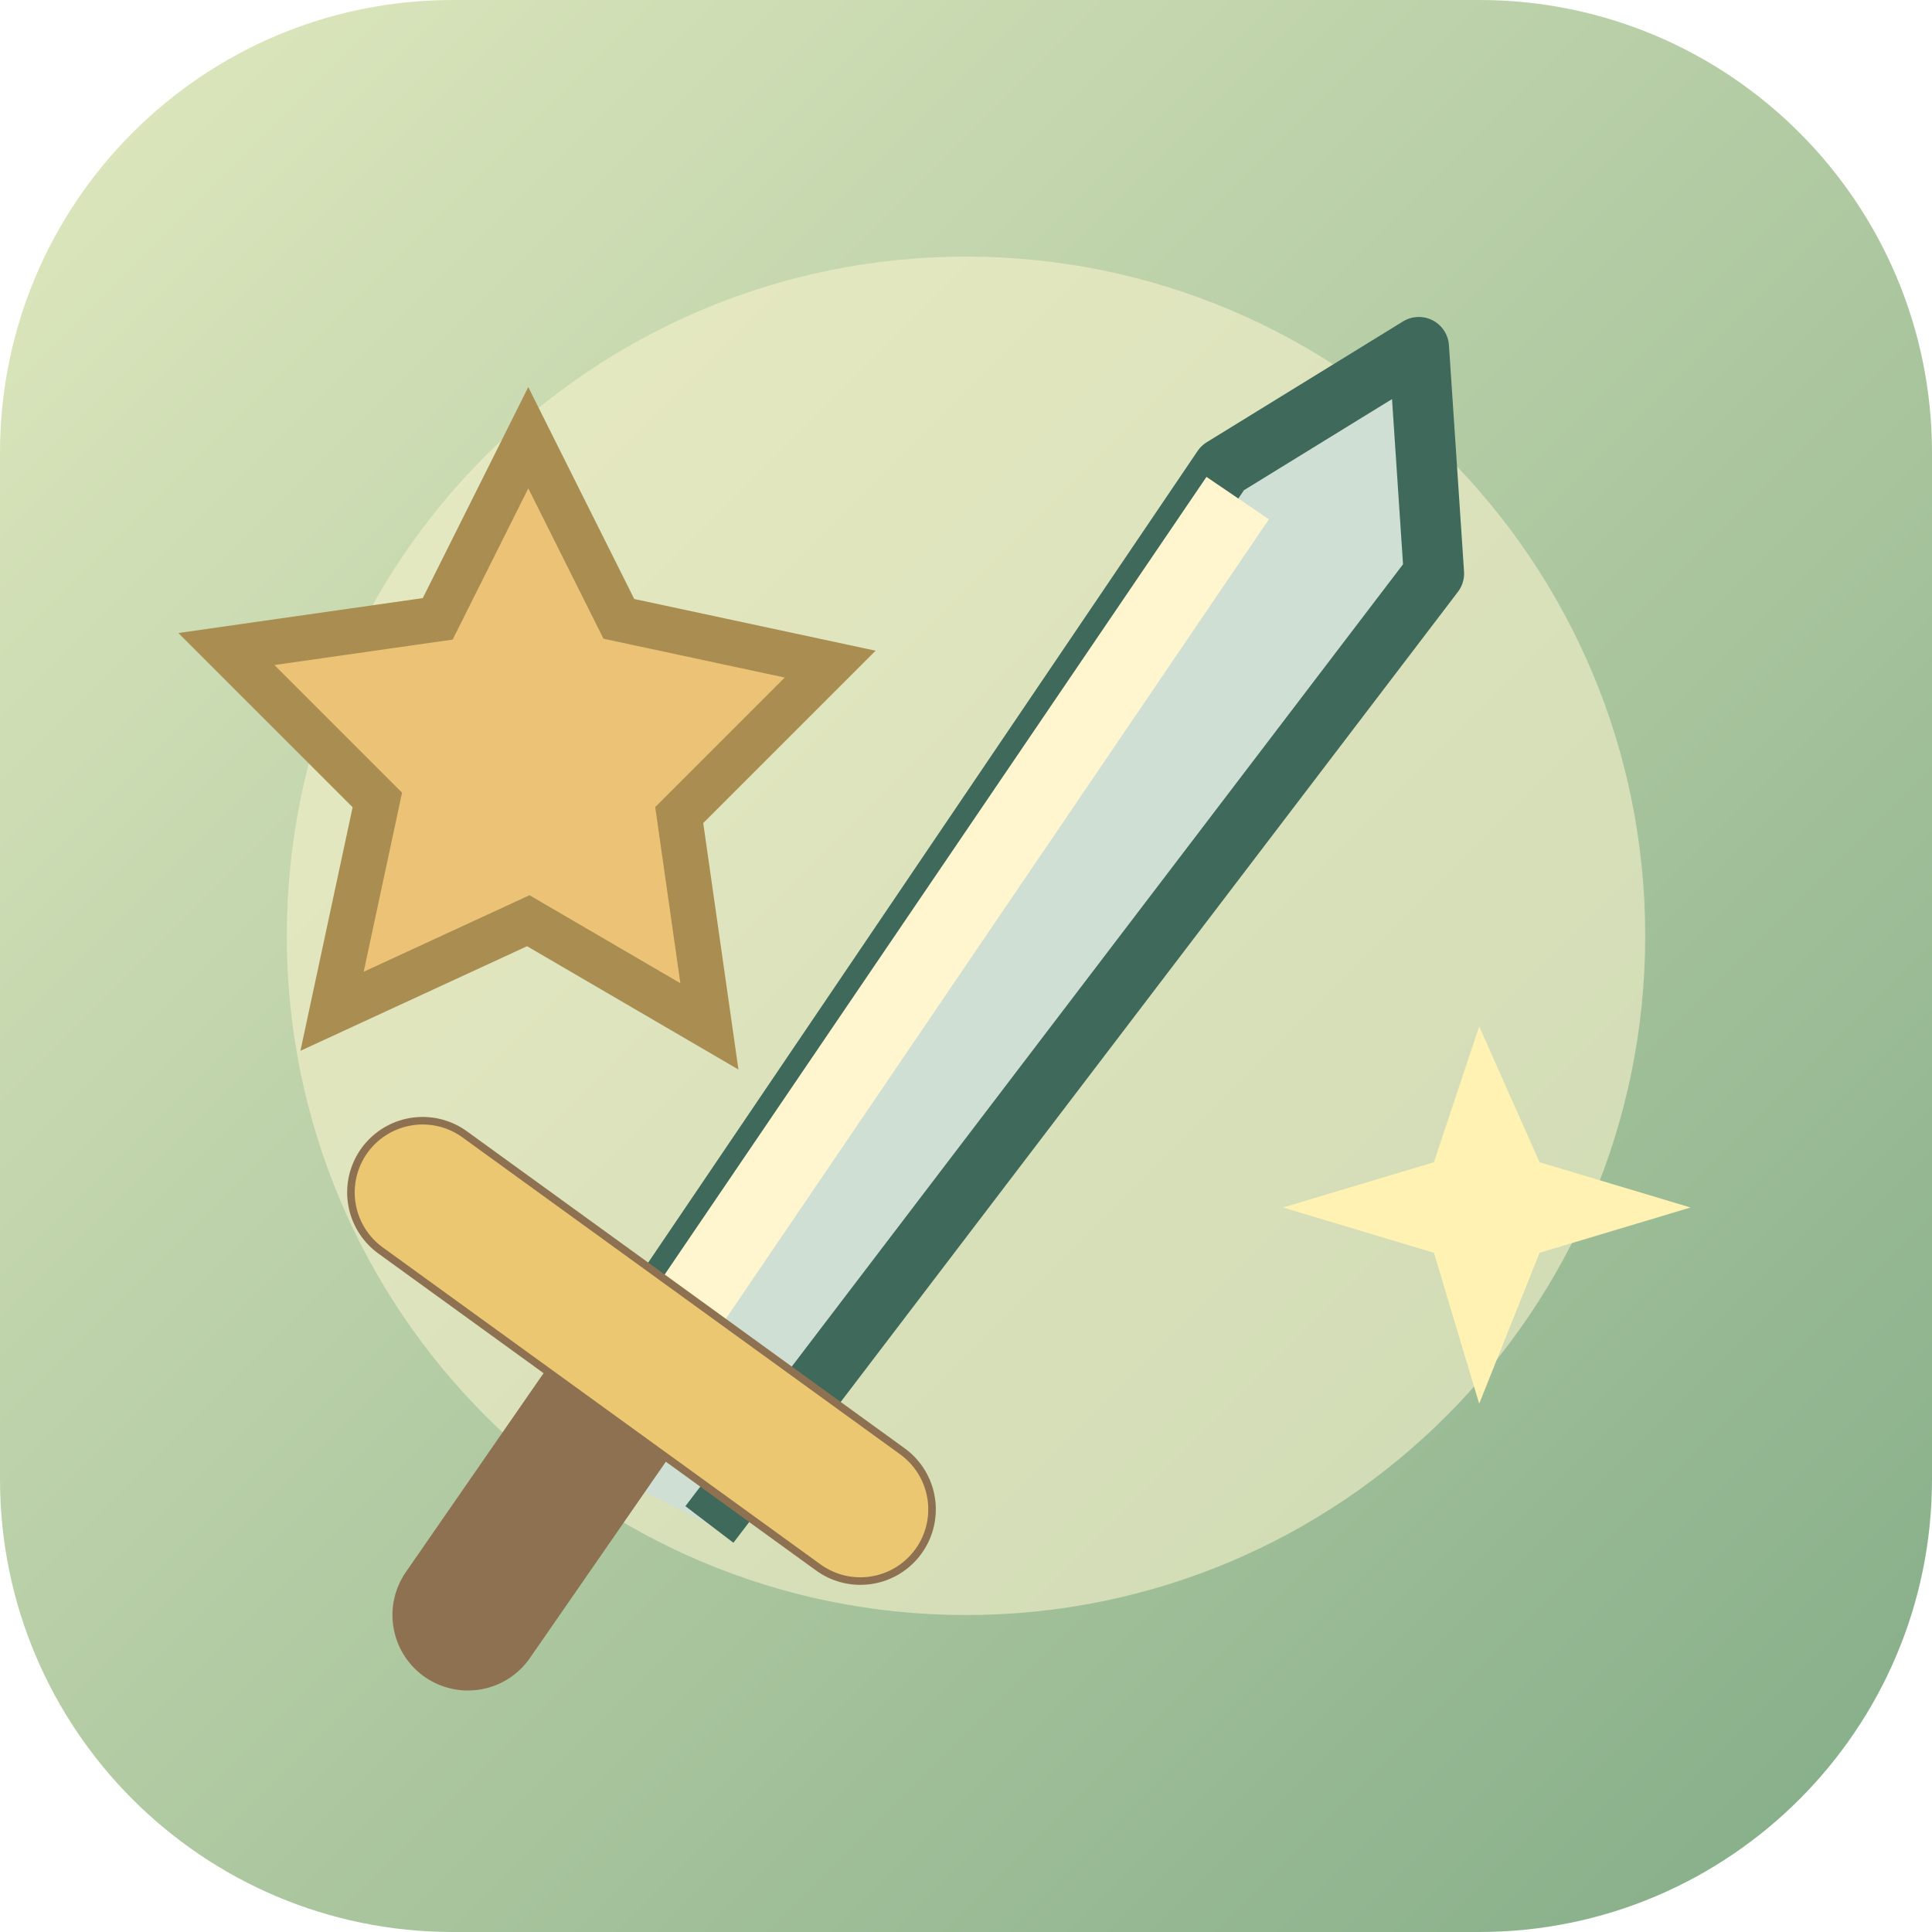
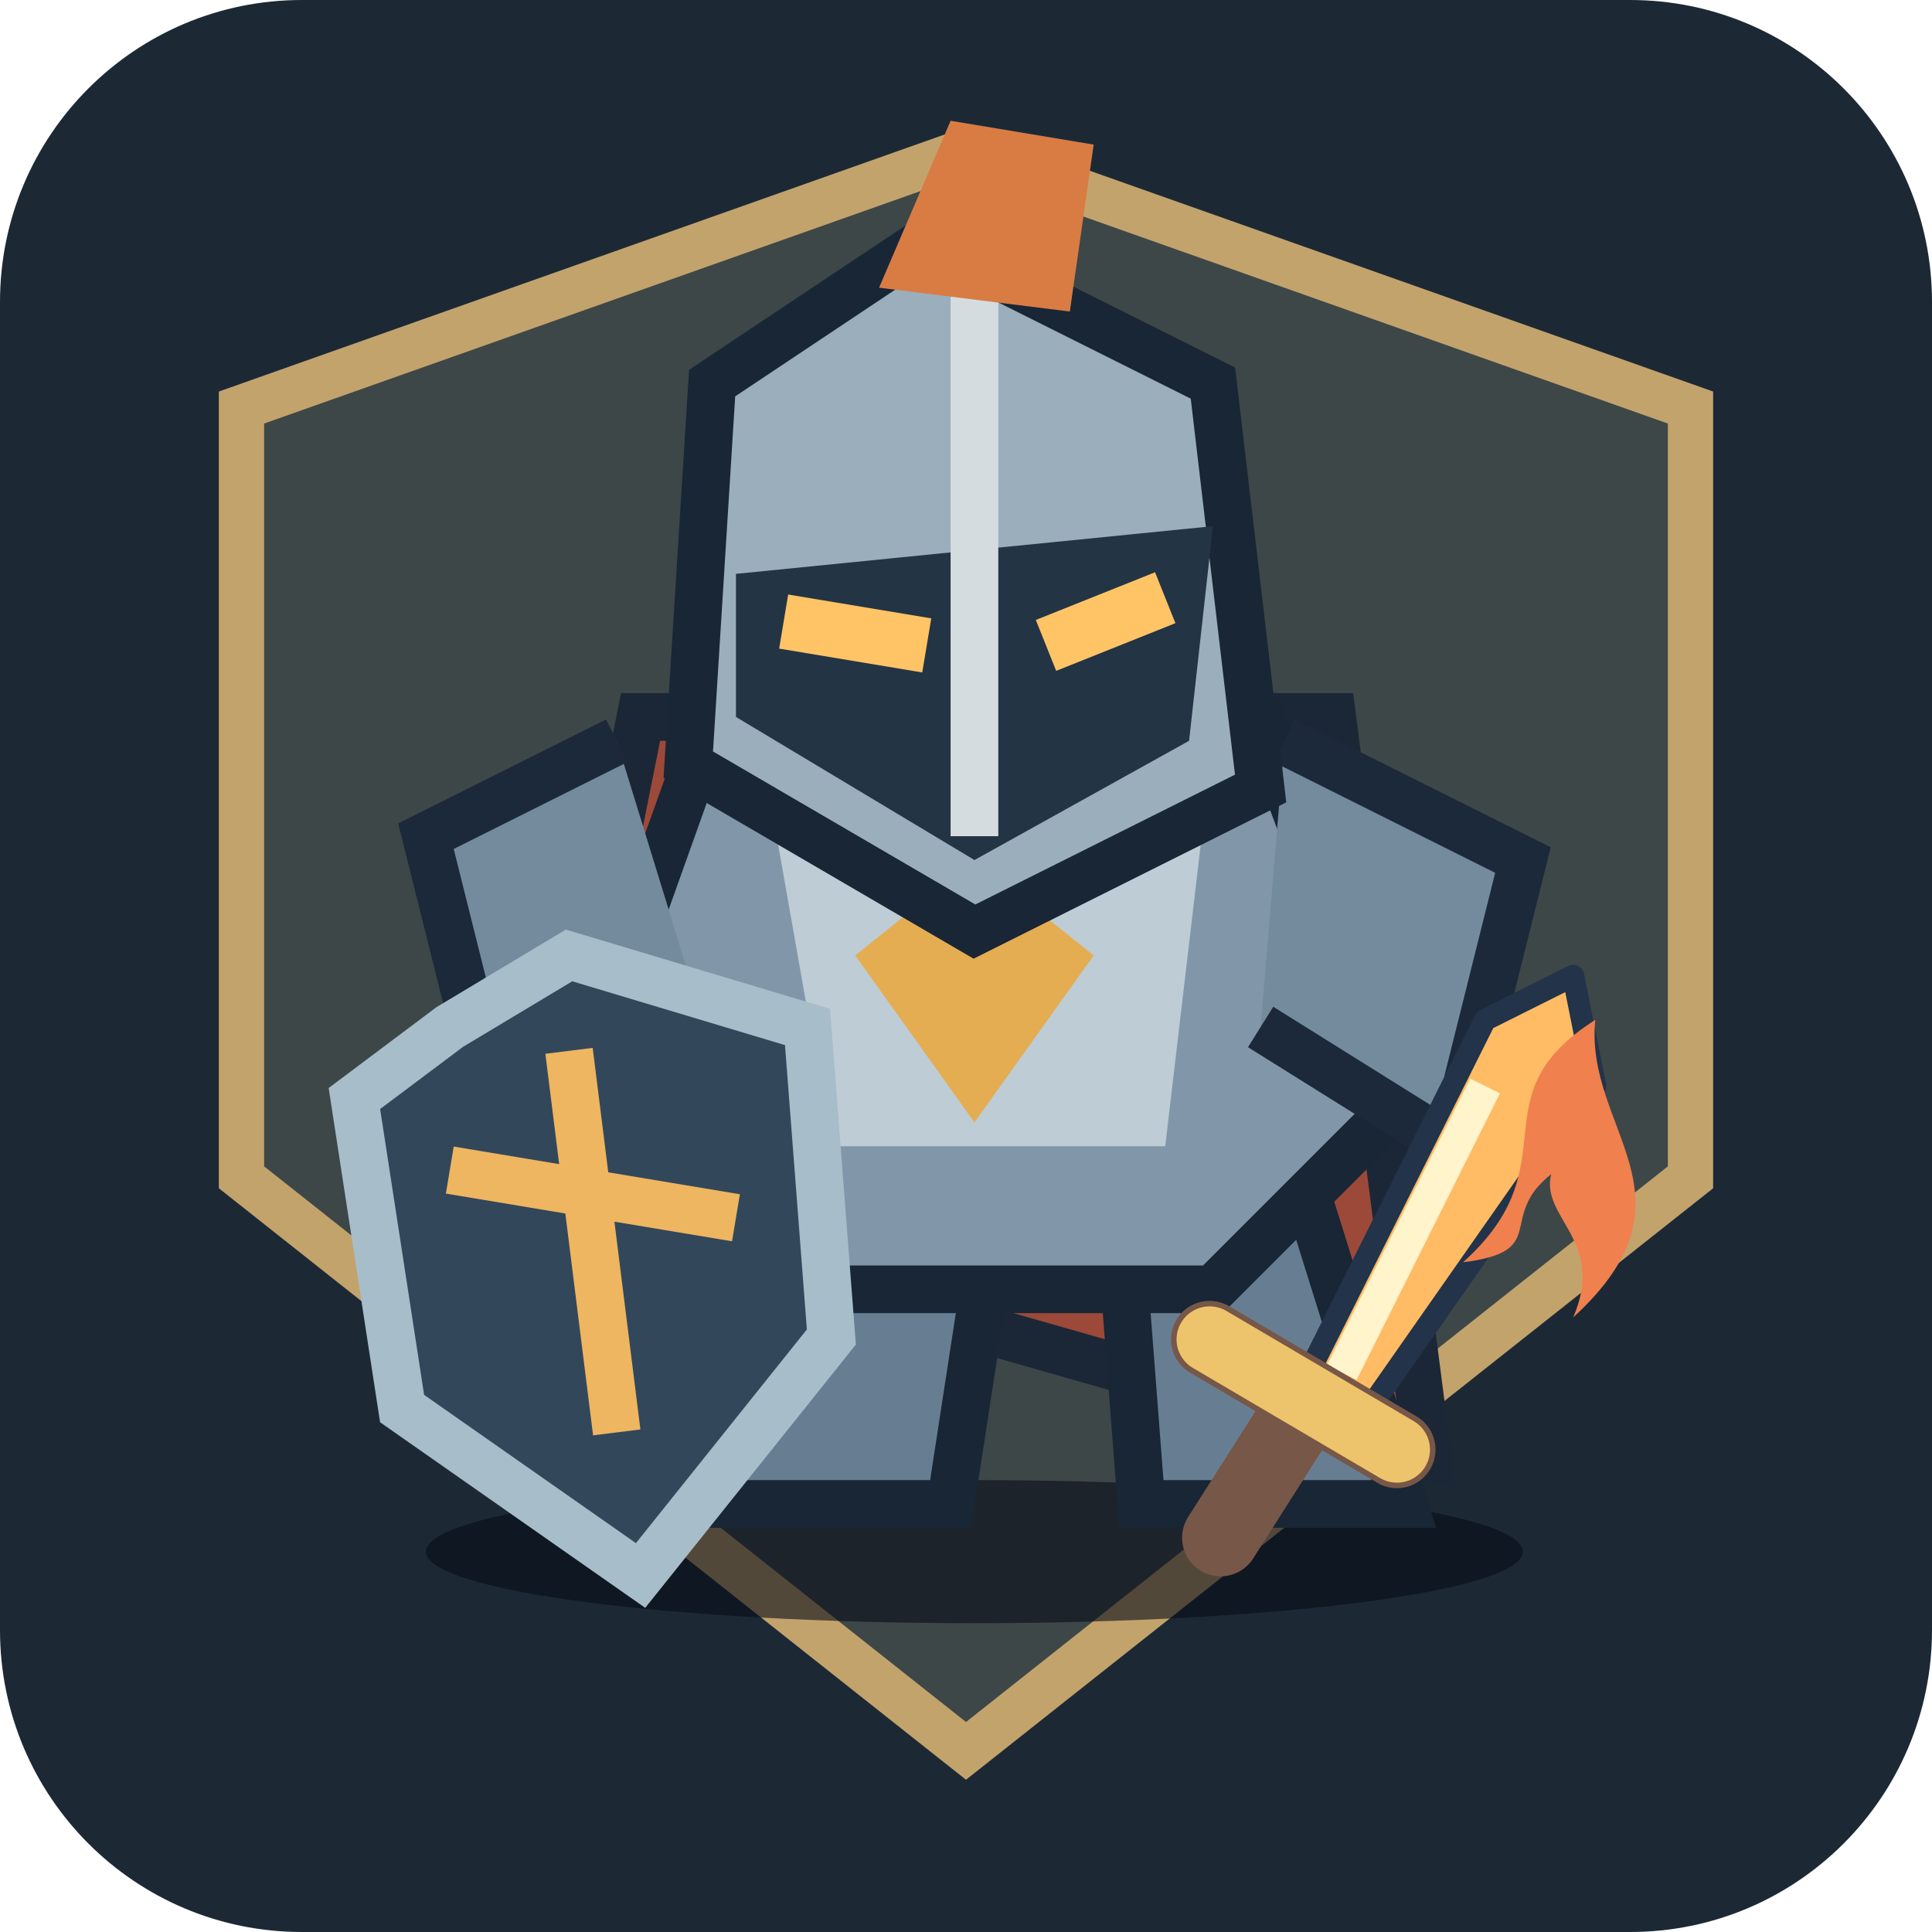
<svg xmlns="http://www.w3.org/2000/svg" viewBox="0 0 128 128">
-   <defs>
-     <linearGradient id="b" x2="1" y2="1">
-       <stop stop-color="#e1e9bf" />
-       <stop offset="1" stop-color="#82ac87" />
-     </linearGradient>
-   </defs>
-   <rect width="128" height="128" rx="30" fill="url(#b)" />
-   <circle cx="64" cy="62" r="45" fill="#f6f1cc" opacity=".6" />
-   <path d="m37 96 44-65 13-8 1 15-48 63" fill="#cfdfd3" stroke="#3f695b" stroke-width="4" stroke-linejoin="round" />
-   <path d="m82 33-36 53" stroke="#fff5cf" stroke-width="5" />
-   <path d="m28 79 29 21M40 94l-9 13" stroke="#8d7151" stroke-width="10" stroke-linecap="round" />
-   <path d="m28 79 29 21" stroke="#ecc772" stroke-width="9" stroke-linecap="round" />
-   <path d="m35 29 6 12 14 3-10 10 2 14-12-7-13 6 3-14-10-10 14-2Z" fill="#ecc376" stroke="#a98d51" stroke-width="3" />
-   <path d="m98 68 4 9 10 3-10 3-4 10-3-10-10-3 10-3Z" fill="#fff2b3" />
+   <rect width="128" height="128" rx="20" fill="#1c2935" />
+   <path d="M64 10 112 27v51L64 116 16 78V27Z" fill="#3d4748" stroke="#c3a36c" stroke-width="3" />
+   <g transform="translate(14 8) scale(1.58)">
+     <ellipse cx="32" cy="60" rx="23" ry="3" fill="#070c1899" />
+     <path d="m18 25-6 30 18-5 21 6-4-31Z" fill="#9c4939" stroke="#1b2736" stroke-width="2" />
+     <path d="m24 44-4 14h11l2-13m5 0 1 13h11l-5-16" fill="#677e92" stroke="#182635" stroke-width="2" />
+     <path d="M21 25h23l6 16-8 8H23l-7-10Z" fill="#8197a9" stroke="#182635" stroke-width="2" />
+     <path d="m23 26 9 6 10-6-2 17H26Z" fill="#bdccd5" />
+     <path d="m27 35 5-4 5 4-5 7Z" fill="#e5ad51" />
+     <path d="M17 26 9 30l3 12 9-3m24-13 10 5-3 12-8-5" fill="#748b9e" stroke="#1b293a" stroke-width="2" />
+     <path d="M21 11 30 5l12 6 2 17-12 6-12-7Z" fill="#9baebb" stroke="#192635" stroke-width="2" />
+     <path d="m22 19 20-2-1 9-9 5-10-6Z" fill="#233445" />
+     <path d="m24 21 6 1m5 0 5-2" stroke="#ffc465" stroke-width="2.3" />
+     <path d="M32 6v24" stroke="#d5dce0" stroke-width="2" />
+     <path d="m28 7 3-7 6 1-1 7" fill="#d87c44" />
+     <path d="m10 38-4 3 2 13 10 7 8-10-1-13-10-3Z" fill="#32475a" stroke="#a7bdc9" stroke-width="2" />
+     <path d="m15 39 2 16m-7-11 12 2" stroke="#eeb660" stroke-width="2" />
+   </g>
+   <g transform="translate(67 61) scale(.73)">
+     <path d="M27 41 43 9l8-4 2 10-21 30" fill="#ffbc64" stroke="#233349" stroke-width="2" stroke-linejoin="round" />
+     <path d="m43 15-13 26" stroke="#fff4cb" stroke-width="3" />
+     <path d="m18 38 17 10M26 45l-7 11" stroke="#775748" stroke-width="7" stroke-linecap="round" />
+     <path d="m18 38 17 10" stroke="#edc46b" stroke-width="6" stroke-linecap="round" />
+     <path d="M41 31c10-9 1-15 12-22-1 10 10 16-2 27 3-7-3-9-2-13-5 4 0 7-8 8" fill="#f0804e" />
+   </g>
</svg>
